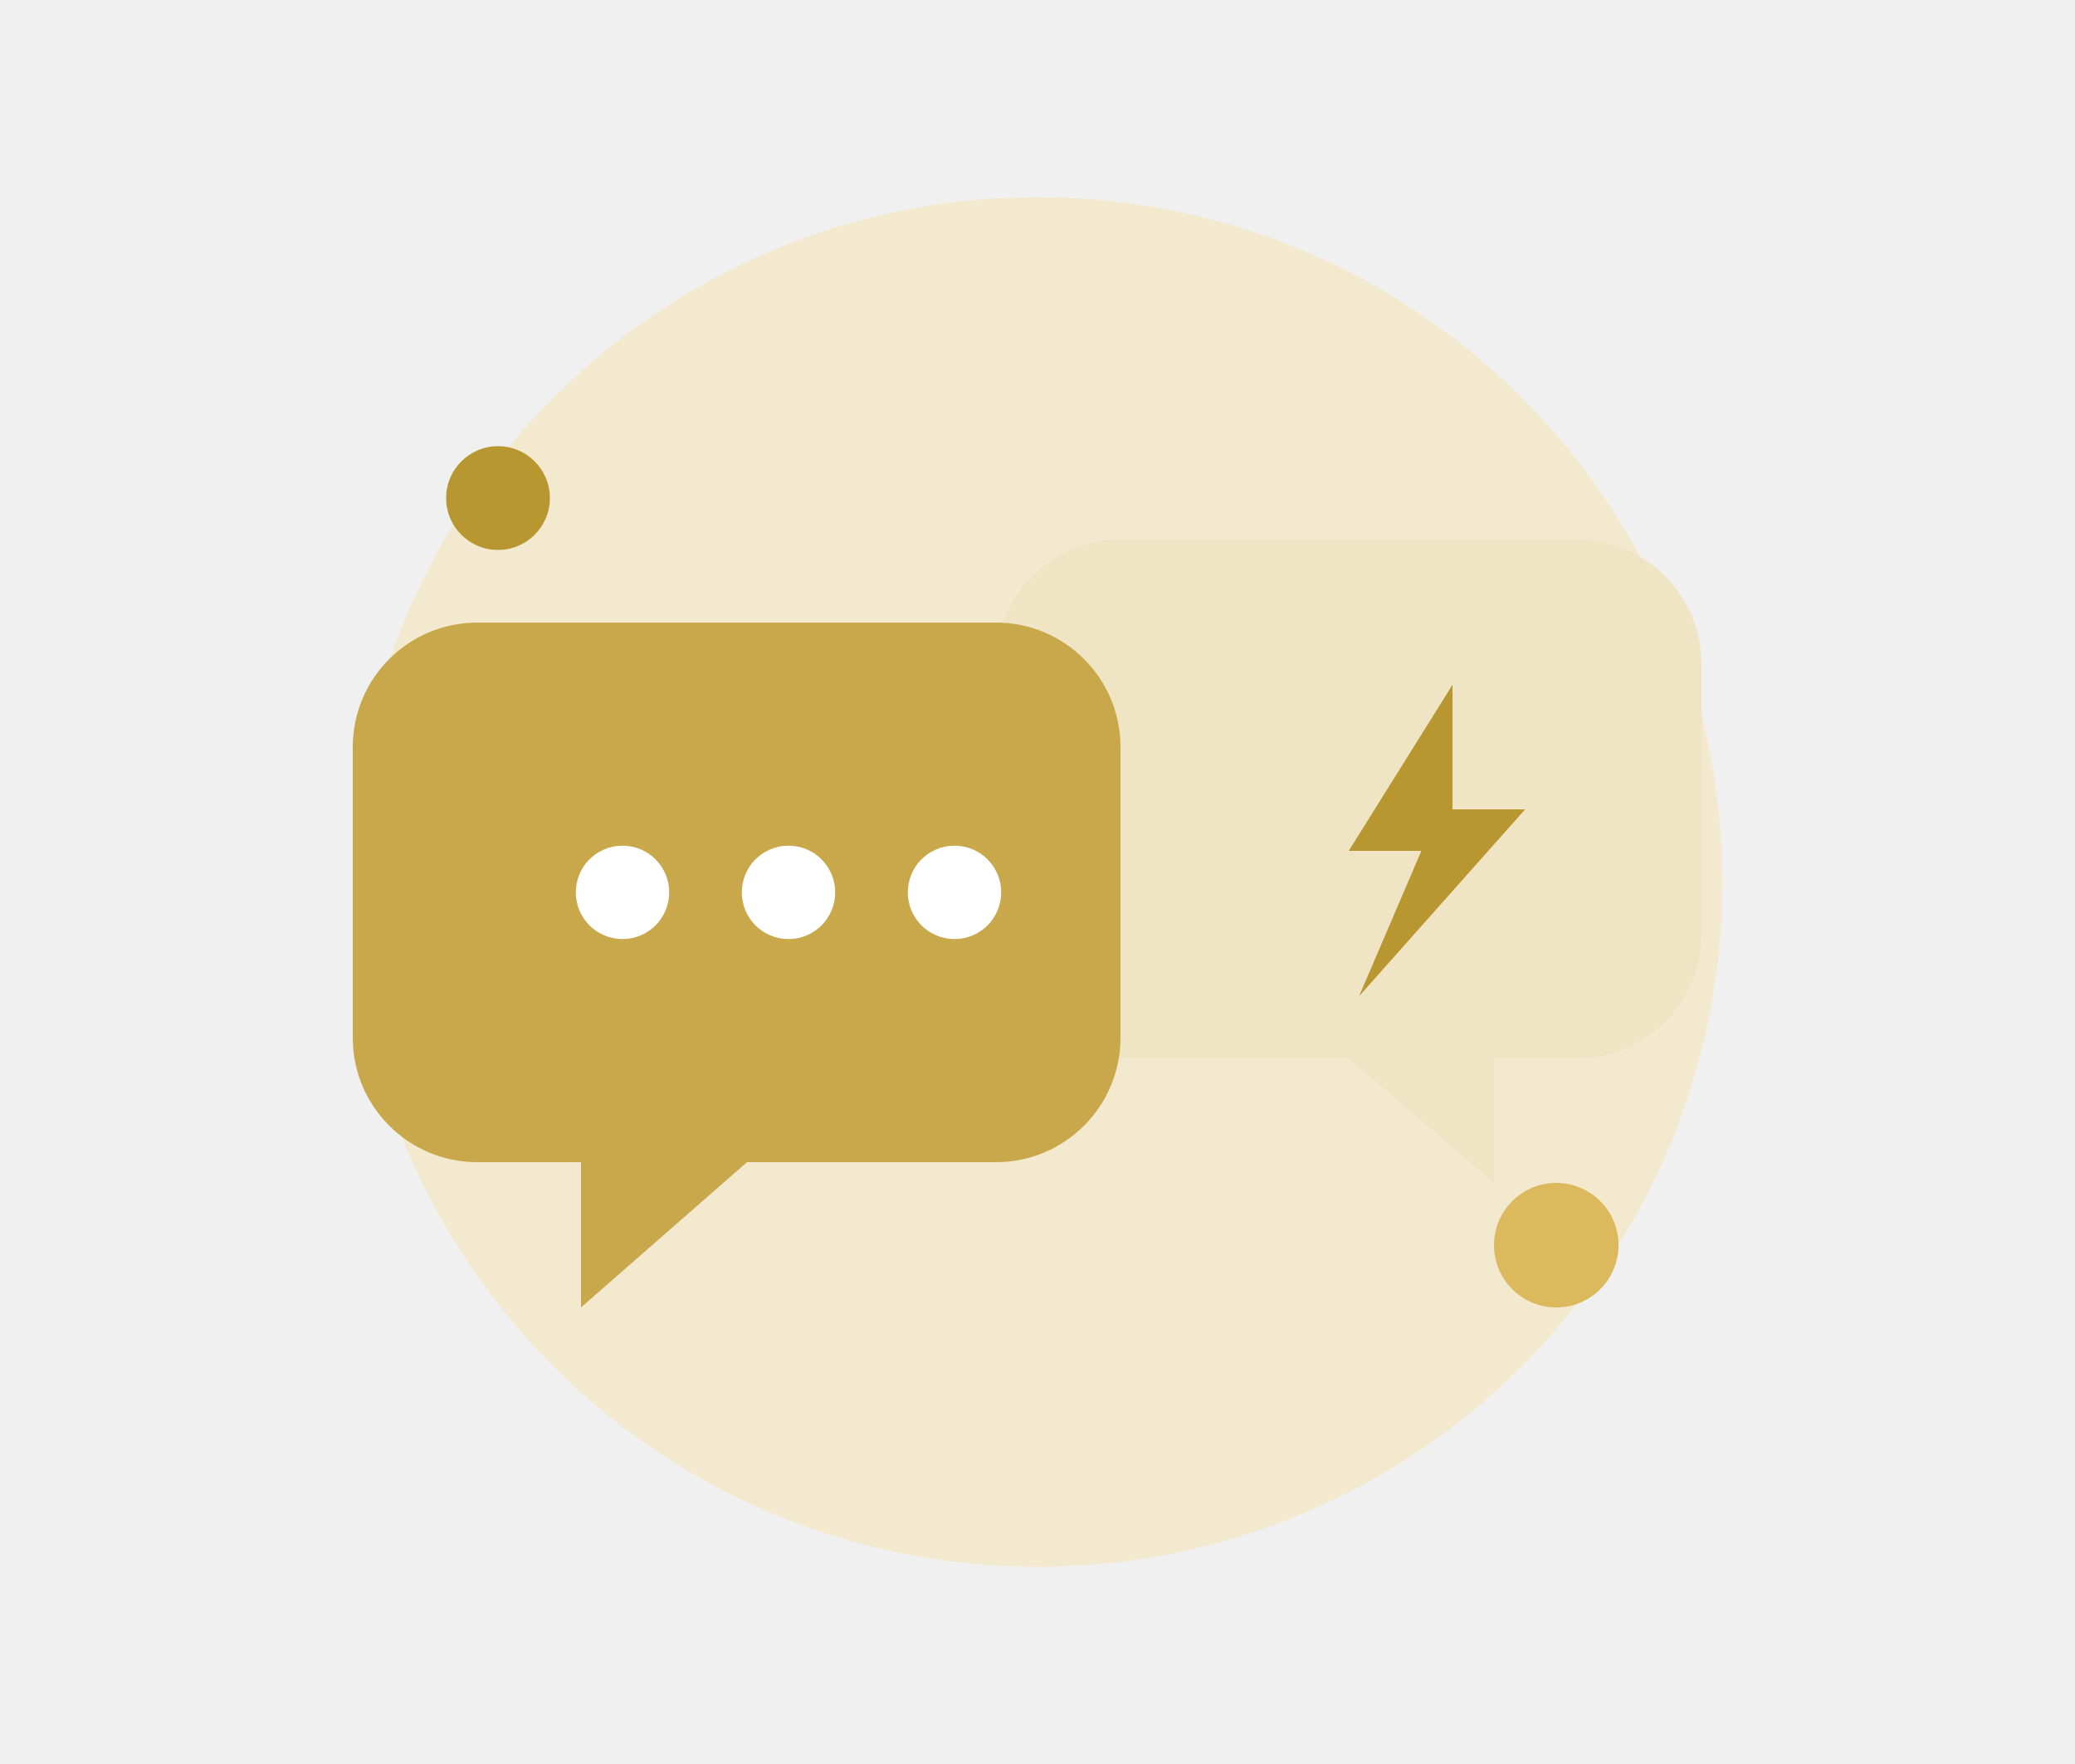
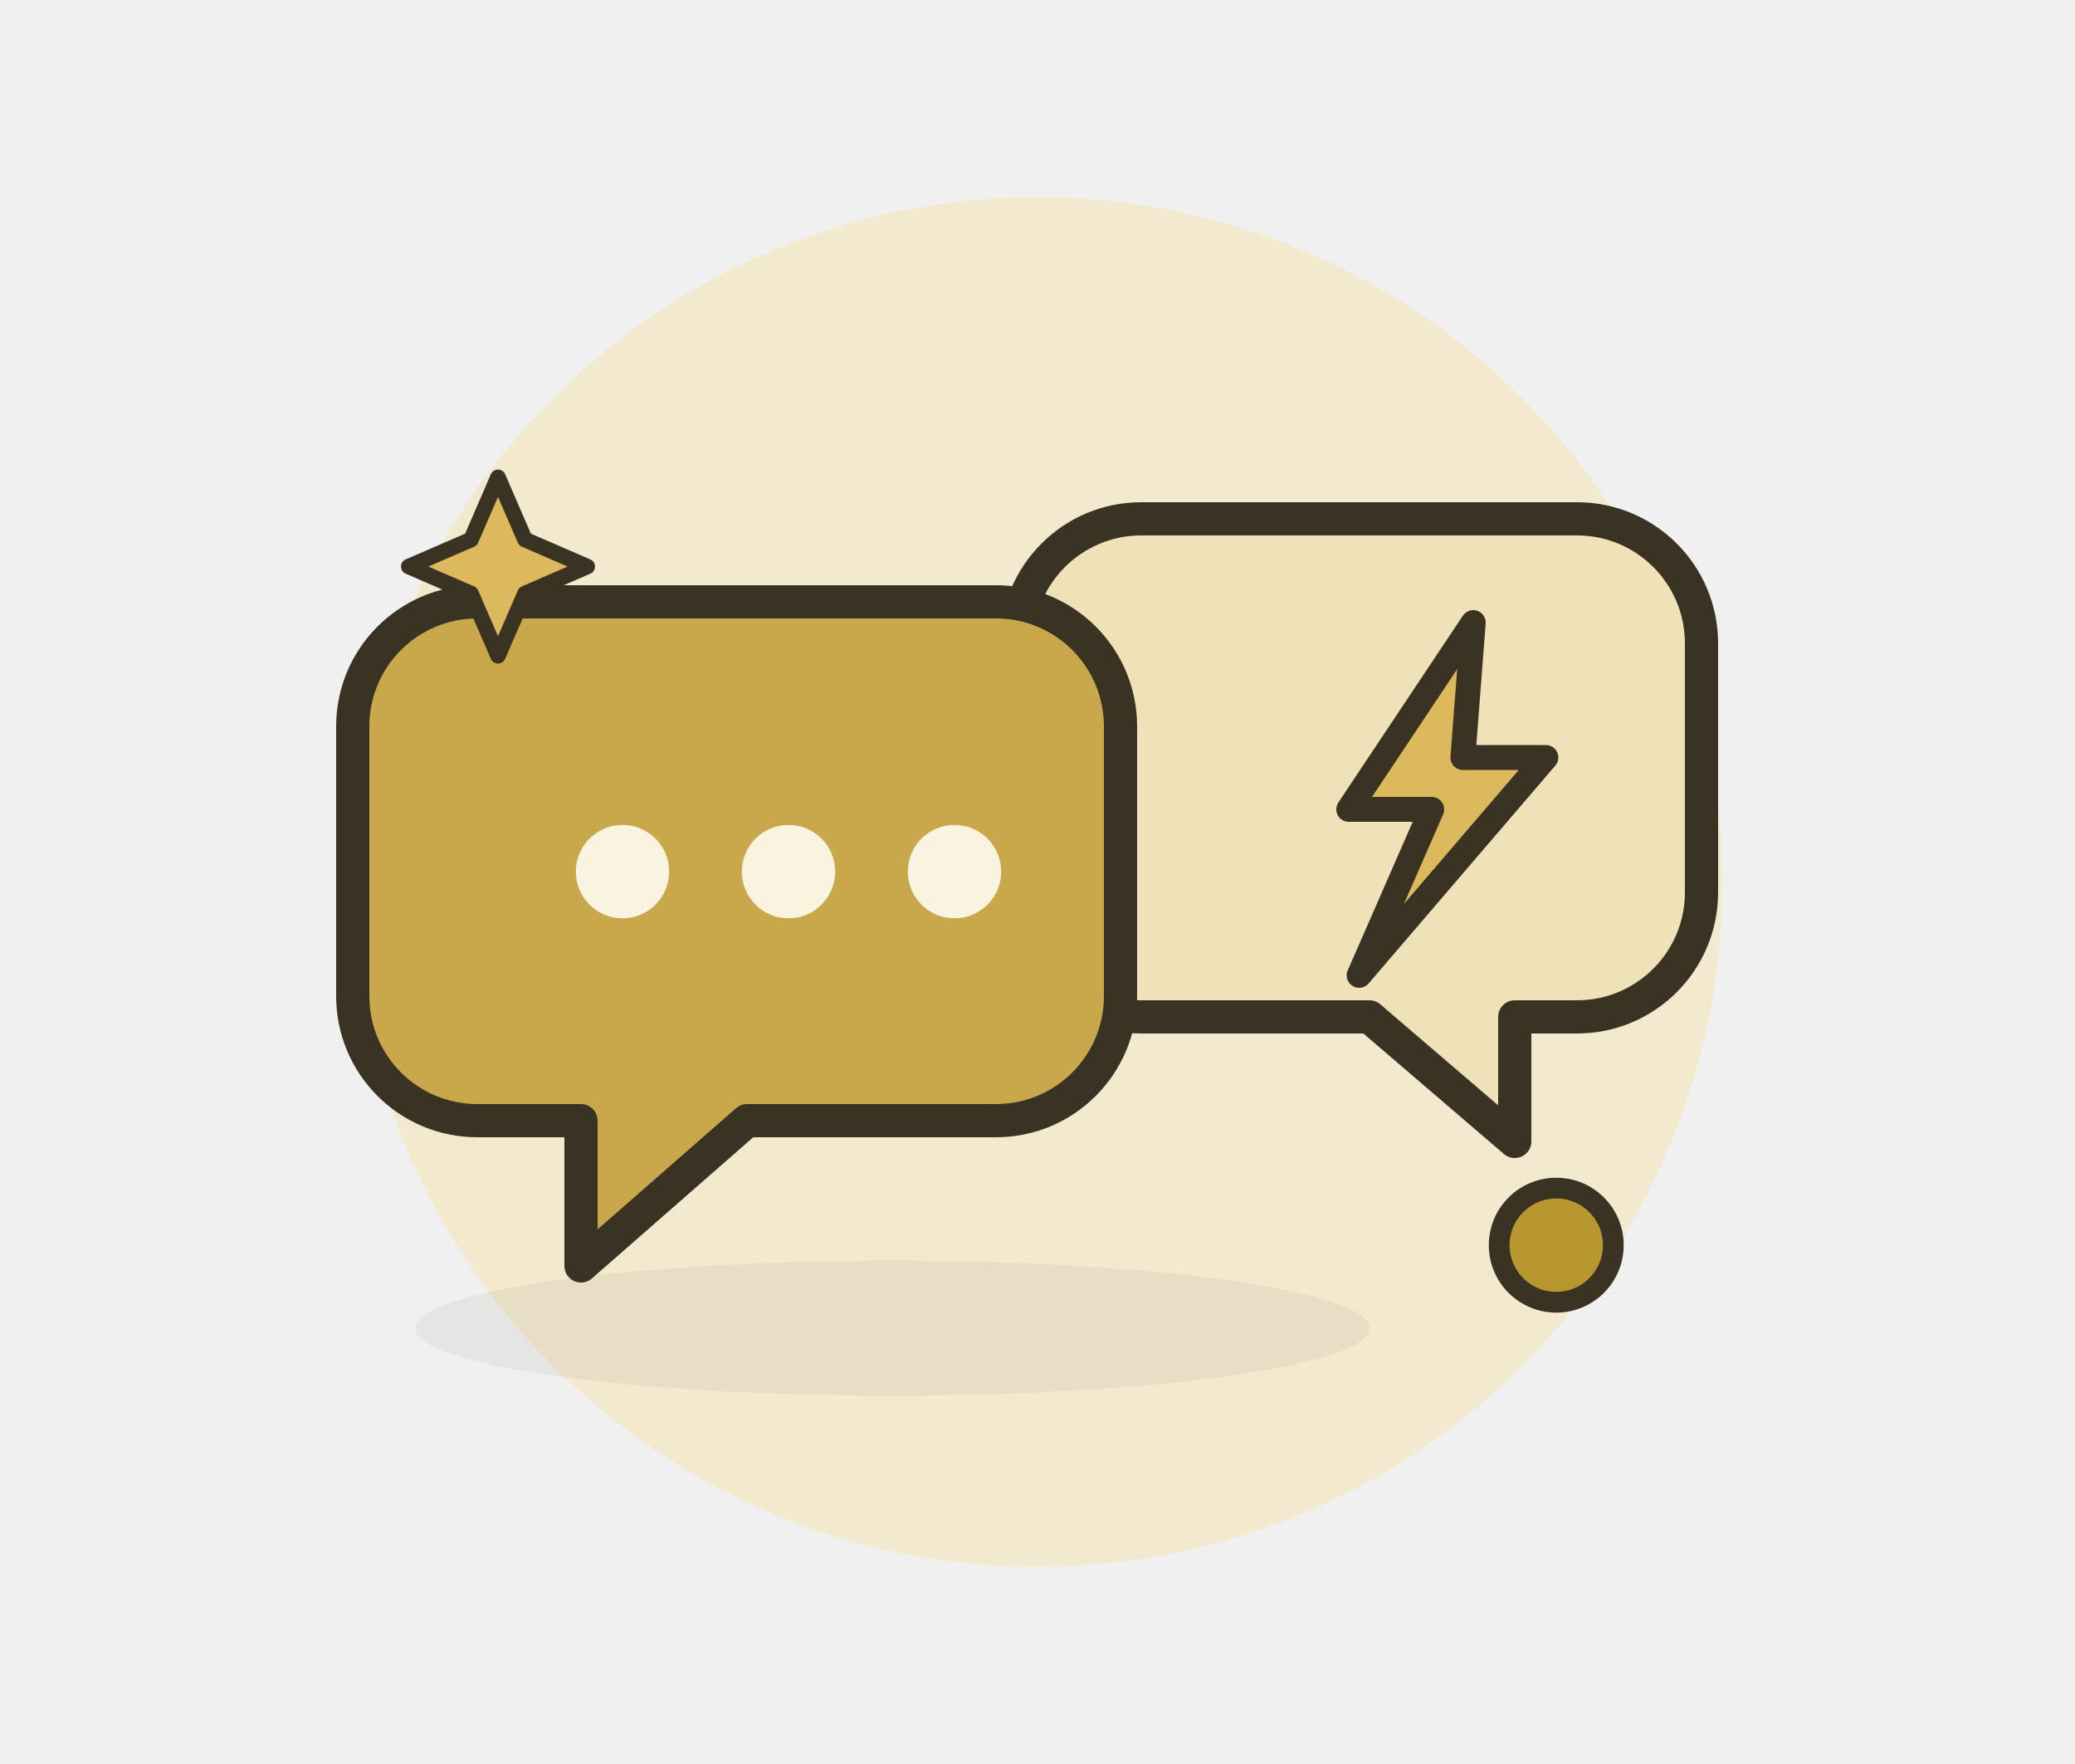
<svg xmlns="http://www.w3.org/2000/svg" viewBox="0 0 200 170" role="img" aria-label="Direct founder access illustration">
+   <style>
+     .illo-float{animation:illoFloat 3.6s ease-in-out infinite;transform-box:fill-box;transform-origin:center;will-change:transform}
+     .illo-float.f2{animation-duration:4.4s;animation-delay:-.9s}
+     .illo-float.f3{animation-duration:3.1s;animation-delay:-1.7s}
+     .illo-spin{animation:illoSpin 5s ease-in-out infinite;transform-box:fill-box;transform-origin:center;will-change:transform}
+     @keyframes illoFloat{0%,100%{transform:translateY(0)}50%{transform:translateY(-7px)}}
+     @keyframes illoSpin{0%,100%{transform:rotate(-9deg)}50%{transform:rotate(9deg)}}
+     @media (prefers-reduced-motion:reduce){.illo-float,.illo-spin{animation:none!important}}
+   </style>
  <circle cx="100" cy="85" r="66" fill="#f3e9cf" />
-   <circle cx="150" cy="120" r="6" fill="#dbb95c" />
-   <circle cx="48" cy="48" r="5" fill="#b89630" />
-   <path d="M108 52 h44 a12 12 0 0 1 12 12 v26 a12 12 0 0 1 -12 12 h-8 l0 12 -14 -12 h-22 a12 12 0 0 1 -12 -12 V64 a12 12 0 0 1 12 -12 z" fill="#efe4c4" />
-   <path d="M46 60 h50 a12 12 0 0 1 12 12 v28 a12 12 0 0 1 -12 12 h-24 l-16 14 l0 -14 h-10 a12 12 0 0 1 -12 -12 V72 a12 12 0 0 1 12 -12 z" fill="#c9a84c" />
-   <circle cx="60" cy="86" r="4.5" fill="#fff" />
-   <circle cx="76" cy="86" r="4.5" fill="#fff" />
-   <circle cx="92" cy="86" r="4.5" fill="#fff" />
-   <path d="M140 66 l-10 16 h7 l-6 14 16 -18 h-7 z" fill="#b89630" />
+   <ellipse cx="86" cy="128" rx="46" ry="6.5" fill="#3a3324" opacity="0.06" />
+   <path d="M110 50 h42 a12 12 0 0 1 12 12 v24 a12 12 0 0 1 -12 12 h-6 l0 12 -14 -12 h-22 a12 12 0 0 1 -12 -12 V62 a12 12 0 0 1 12 -12 z" fill="#f0e2b8" stroke="#3a3324" stroke-width="3.2" stroke-linejoin="round" />
+   <path d="M46 58 h50 a12 12 0 0 1 12 12 v26 a12 12 0 0 1 -12 12 h-24 l-16 14 l0 -14 h-10 a12 12 0 0 1 -12 -12 V70 a12 12 0 0 1 12 -12 z" fill="#c9a84c" stroke="#3a3324" stroke-width="3.2" stroke-linejoin="round" />
+   <circle cx="60" cy="84" r="4.5" fill="#faf3e0" />
+   <circle cx="76" cy="84" r="4.5" fill="#faf3e0" />
+   <circle cx="92" cy="84" r="4.5" fill="#faf3e0" />
+   <g class="illo-float">
+     <path d="M142 60 l-12 18 h8 l-7 16 18 -21 h-8 z" fill="#dbb95c" stroke="#3a3324" stroke-width="2.4" stroke-linejoin="round" />
+   </g>
+   <g class="illo-spin">
+     <path d="M48 46 l2.6 6 6 2.6 -6 2.6 -2.6 6 -2.6 -6 -6 -2.6 6 -2.6 z" fill="#dbb95c" stroke="#3a3324" stroke-width="1.5" stroke-linejoin="round" />
+   </g>
+   <g class="illo-float f3">
+     <circle cx="150" cy="120" r="5.5" fill="#b89630" stroke="#3a3324" stroke-width="2" />
+   </g>
</svg>
